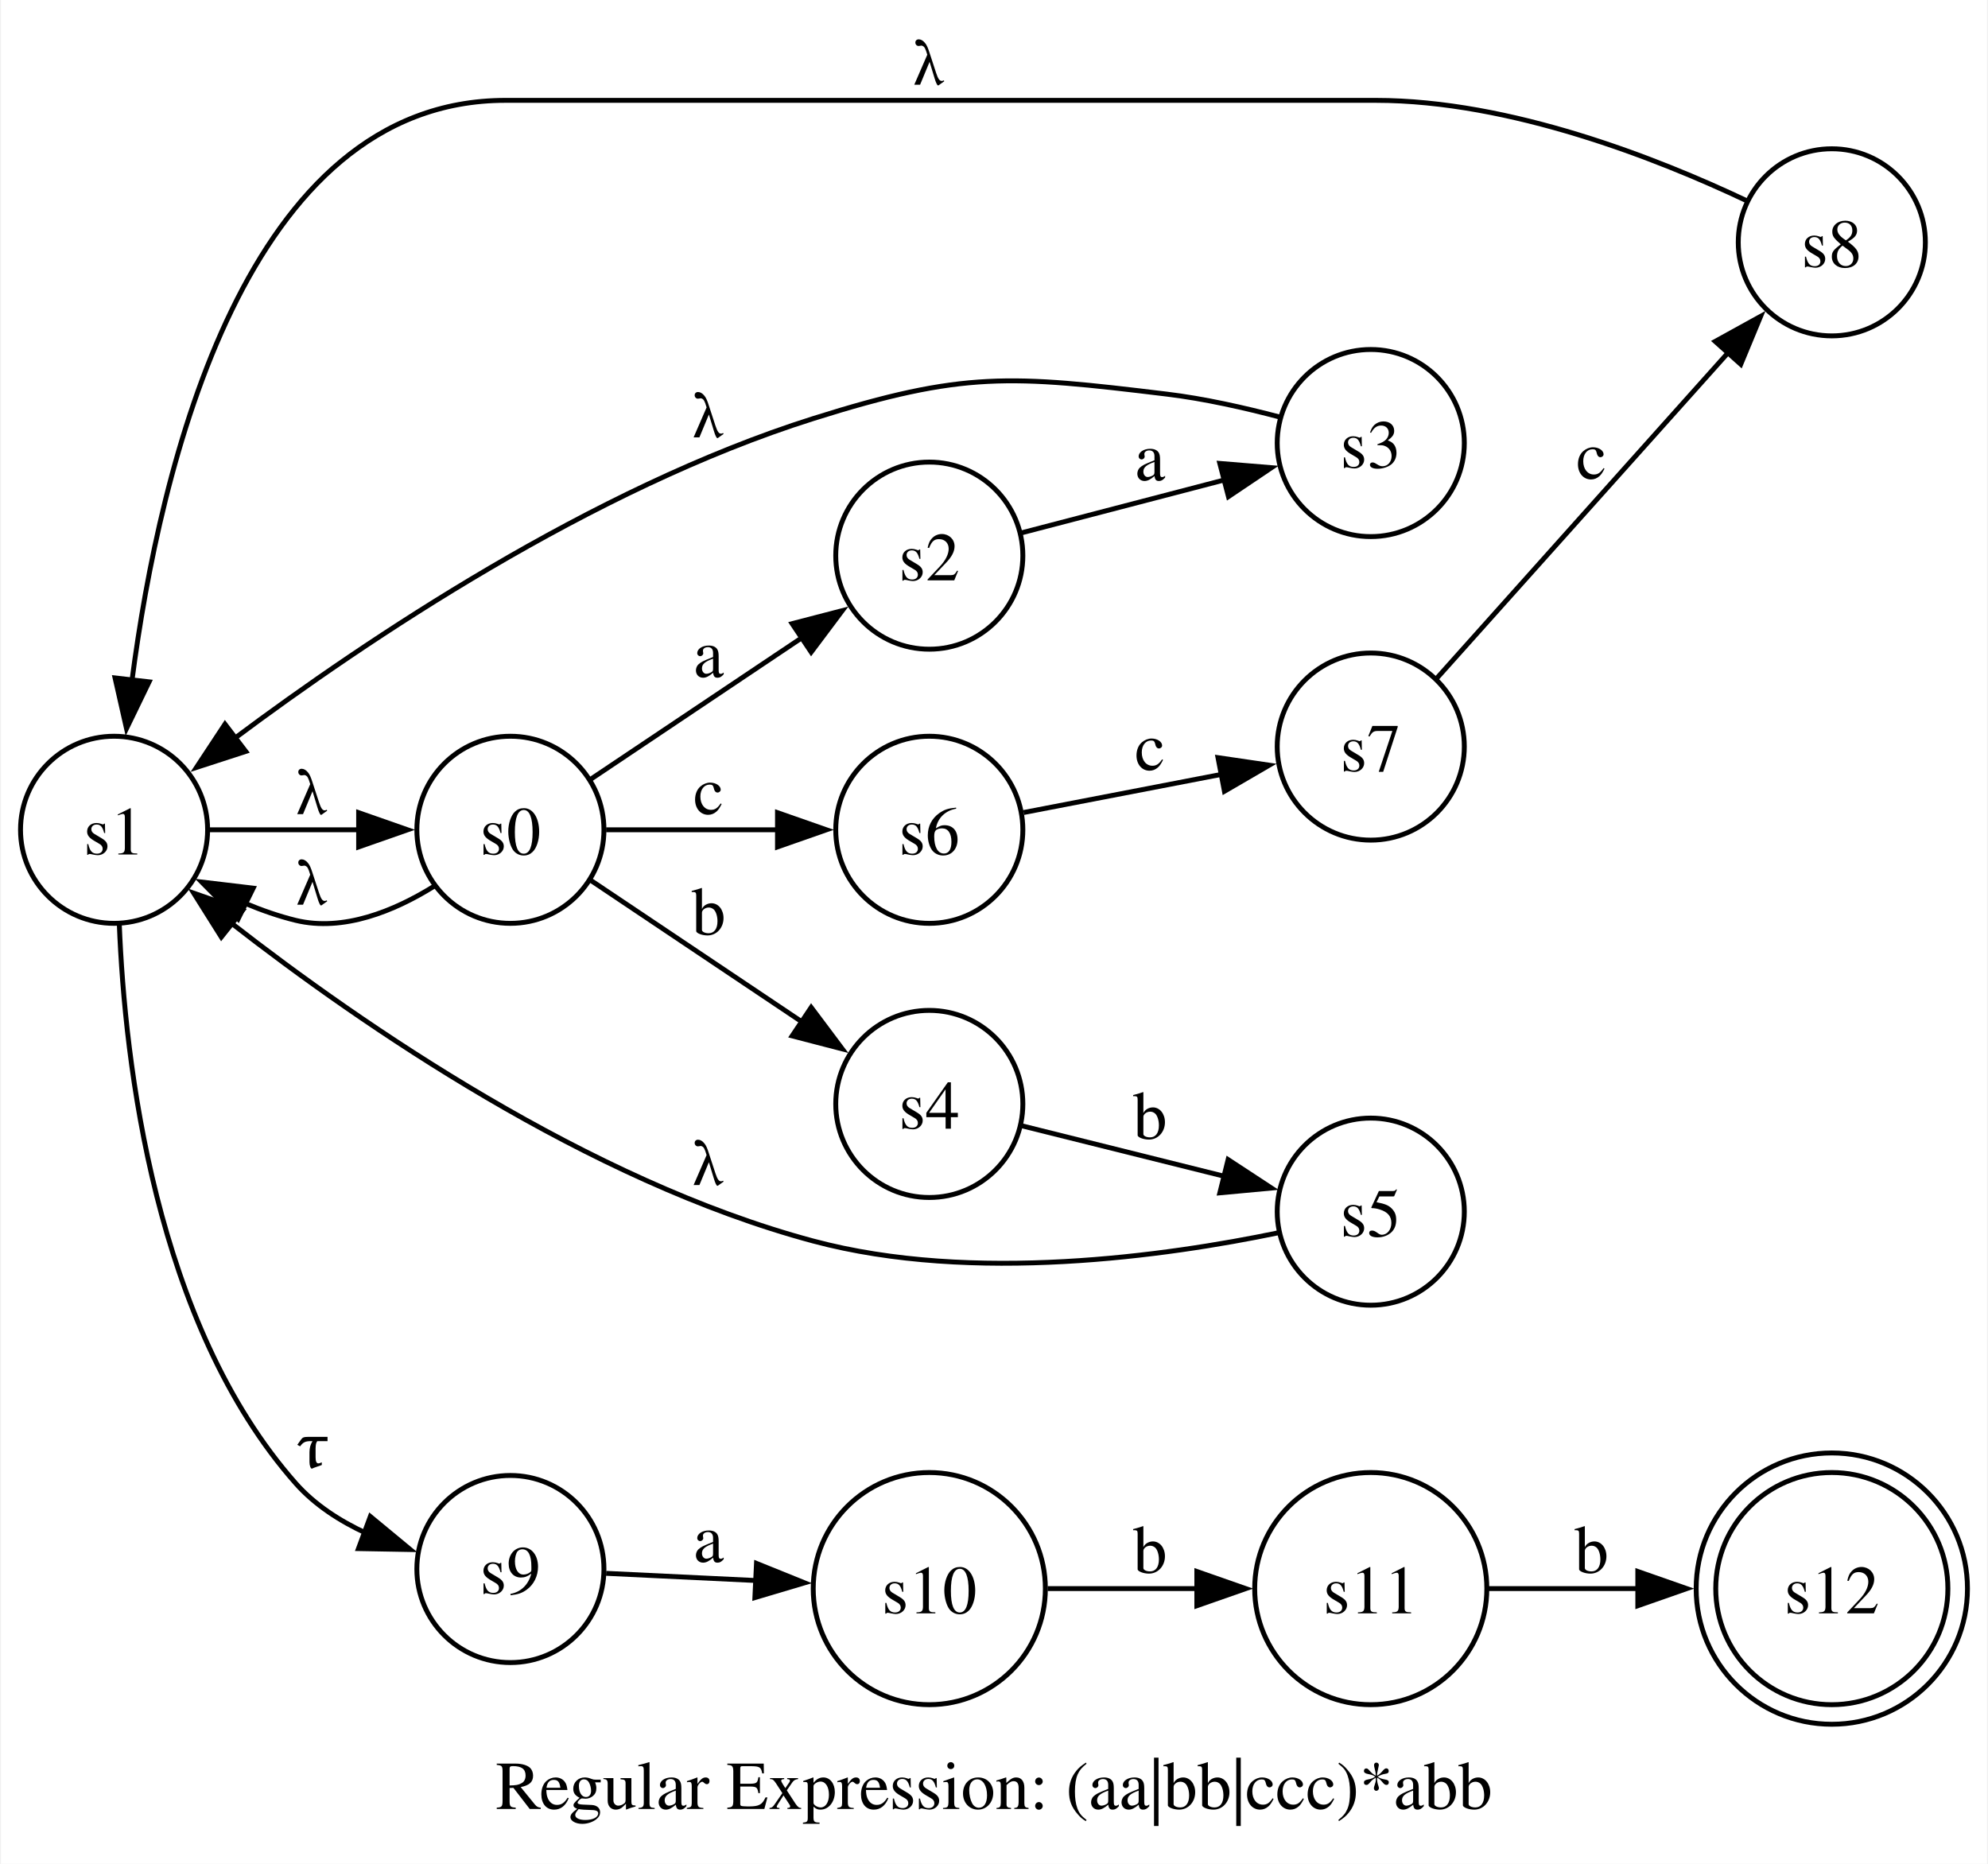
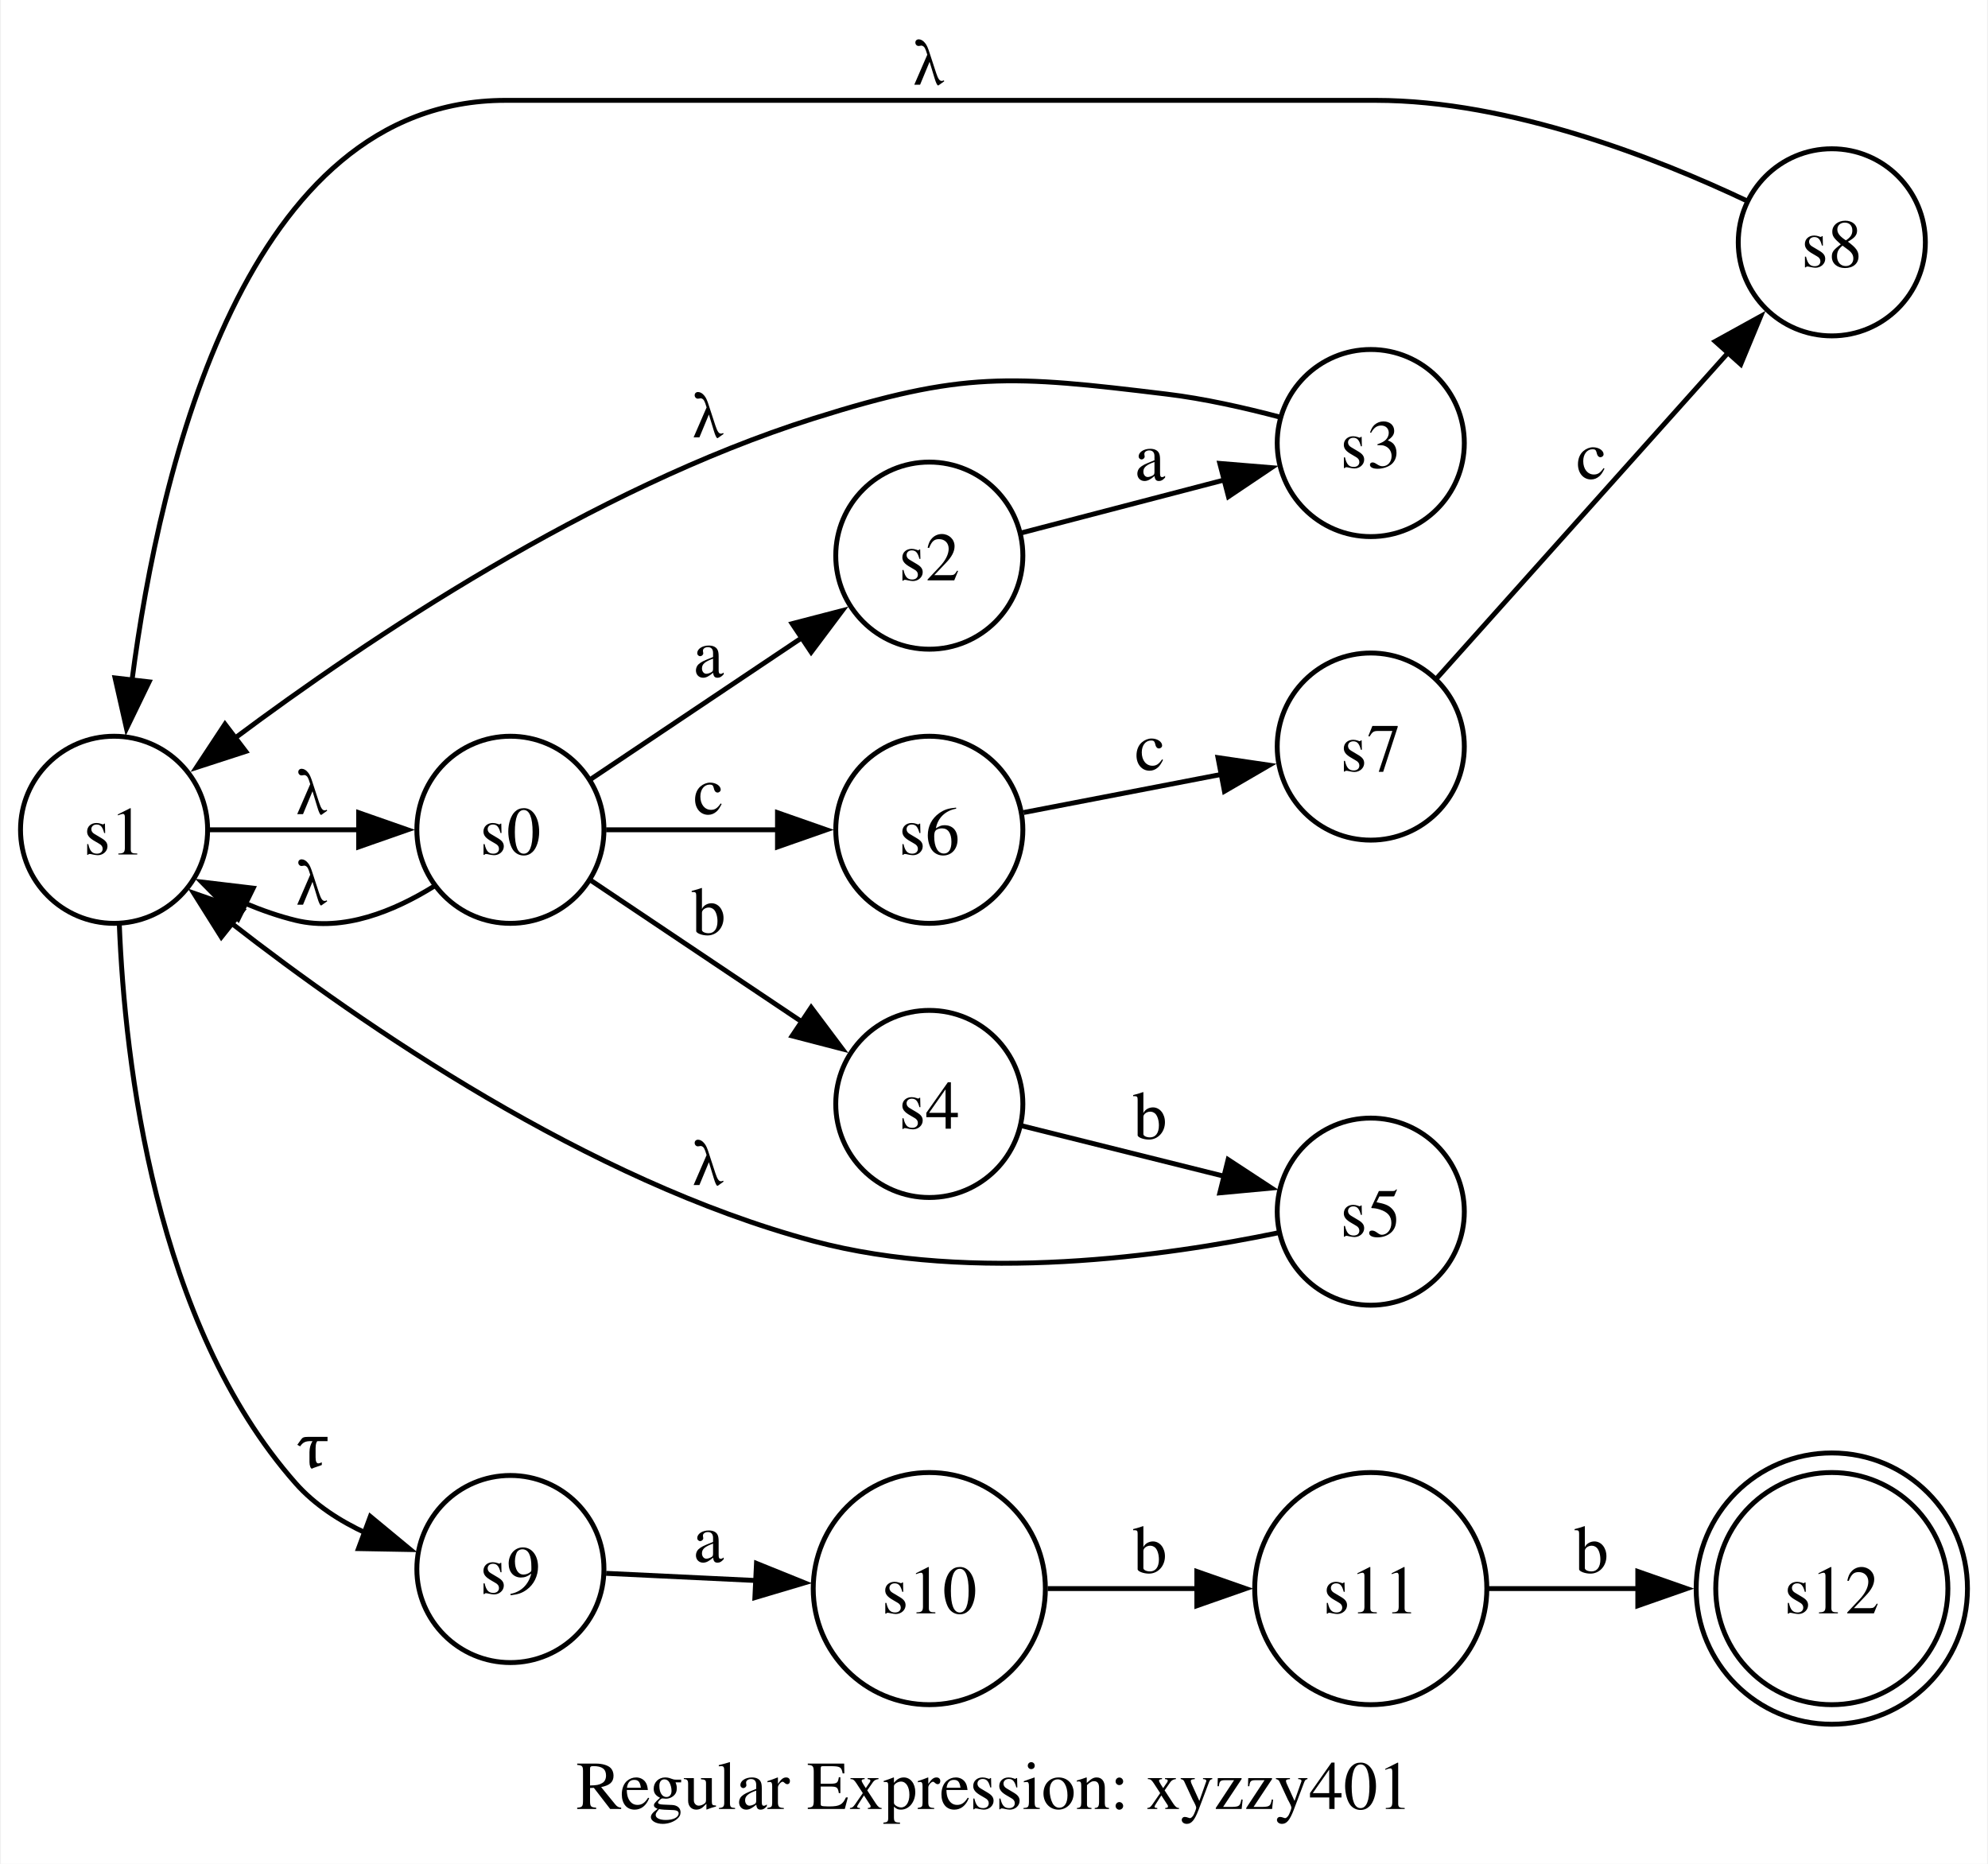
<svg xmlns="http://www.w3.org/2000/svg" width="384pt" height="360pt" viewBox="0.00 0.00 383.64 360.00">
  <g id="graph0" class="graph" transform="scale(0.945592 0.945592) rotate(0) translate(4 376.71)">
    <polygon fill="white" stroke="none" points="-4,4 -4,-376.71 401.71,-376.71 401.71,4 -4,4" />
-     <text text-anchor="middle" x="198.86" y="-7.2" font-family="Times,serif" font-size="14.00">Regular Expression: (aa|bb|ccc)*abb</text>
+     <text text-anchor="middle" x="198.86" y="-7.2" font-family="Times,serif" font-size="14.00">Regular Expression: xyzzy401</text>
    <g id="node1" class="node">
      <ellipse fill="none" stroke="black" cx="370" cy="-52.21" rx="23.71" ry="23.71" />
      <ellipse fill="none" stroke="black" cx="370" cy="-52.21" rx="27.71" ry="27.71" />
      <text text-anchor="middle" x="370" y="-47.16" font-family="Times,serif" font-size="14.00">s12</text>
    </g>
    <g id="node2" class="node">
      <ellipse fill="none" stroke="black" cx="100.07" cy="-207.21" rx="19.11" ry="19.11" />
      <text text-anchor="middle" x="100.07" y="-202.16" font-family="Times,serif" font-size="14.00">s0</text>
    </g>
    <g id="node3" class="node">
      <ellipse fill="none" stroke="black" cx="185.64" cy="-263.21" rx="19.11" ry="19.11" />
      <text text-anchor="middle" x="185.64" y="-258.16" font-family="Times,serif" font-size="14.00">s2</text>
    </g>
    <g id="edge1" class="edge">
      <path fill="none" stroke="black" d="M116.4,-217.49C128.58,-225.64 145.84,-237.21 159.96,-246.67" />
      <polygon fill="black" stroke="black" points="157.62,-249.32 167.87,-251.98 161.51,-243.5 157.62,-249.32" />
      <text text-anchor="middle" x="140.56" y="-238.41" font-family="Times,serif" font-size="14.00">a</text>
    </g>
    <g id="node4" class="node">
      <ellipse fill="none" stroke="black" cx="185.64" cy="-151.21" rx="19.11" ry="19.11" />
      <text text-anchor="middle" x="185.64" y="-146.16" font-family="Times,serif" font-size="14.00">s4</text>
    </g>
    <g id="edge2" class="edge">
      <path fill="none" stroke="black" d="M116.4,-196.94C128.58,-188.78 145.84,-177.21 159.96,-167.75" />
      <polygon fill="black" stroke="black" points="161.51,-170.93 167.87,-162.45 157.62,-165.11 161.51,-170.93" />
      <text text-anchor="middle" x="140.56" y="-185.77" font-family="Times,serif" font-size="14.00">b</text>
    </g>
    <g id="node5" class="node">
      <ellipse fill="none" stroke="black" cx="185.64" cy="-207.21" rx="19.11" ry="19.11" />
      <text text-anchor="middle" x="185.64" y="-202.16" font-family="Times,serif" font-size="14.00">s6</text>
    </g>
    <g id="edge3" class="edge">
      <path fill="none" stroke="black" d="M119.62,-207.21C130.01,-207.21 143.2,-207.21 154.99,-207.21" />
      <polygon fill="black" stroke="black" points="154.63,-210.71 164.63,-207.21 154.63,-203.71 154.63,-210.71" />
      <text text-anchor="middle" x="140.56" y="-210.41" font-family="Times,serif" font-size="14.00">c</text>
    </g>
    <g id="node6" class="node">
      <ellipse fill="none" stroke="black" cx="19.11" cy="-207.21" rx="19.11" ry="19.11" />
      <text text-anchor="middle" x="19.11" y="-202.16" font-family="Times,serif" font-size="14.00">s1</text>
    </g>
    <g id="edge4" class="edge">
      <path fill="none" stroke="black" d="M84.43,-195.65C76.34,-190.62 65.98,-186.36 56.22,-188.71 52.77,-189.55 49.28,-190.77 45.89,-192.19" />
      <polygon fill="black" stroke="black" points="44.45,-189 37.01,-196.54 47.53,-195.29 44.45,-189" />
      <text text-anchor="middle" x="59.59" y="-191.91" font-family="Times,serif" font-size="14.00">λ</text>
    </g>
    <g id="node8" class="node">
      <ellipse fill="none" stroke="black" cx="275.82" cy="-286.21" rx="19.11" ry="19.11" />
      <text text-anchor="middle" x="275.82" y="-281.16" font-family="Times,serif" font-size="14.00">s3</text>
    </g>
    <g id="edge7" class="edge">
      <path fill="none" stroke="black" d="M204.49,-267.87C216.44,-270.99 232.44,-275.16 246.16,-278.74" />
      <polygon fill="black" stroke="black" points="244.98,-282.05 255.54,-281.18 246.75,-275.27 244.98,-282.05" />
      <text text-anchor="middle" x="230.73" y="-278.6" font-family="Times,serif" font-size="14.00">a</text>
    </g>
    <g id="node9" class="node">
      <ellipse fill="none" stroke="black" cx="275.82" cy="-129.21" rx="19.11" ry="19.11" />
      <text text-anchor="middle" x="275.82" y="-124.16" font-family="Times,serif" font-size="14.00">s5</text>
    </g>
    <g id="edge9" class="edge">
      <path fill="none" stroke="black" d="M204.49,-146.76C216.44,-143.78 232.44,-139.79 246.16,-136.37" />
      <polygon fill="black" stroke="black" points="246.68,-139.84 255.54,-134.03 244.99,-133.05 246.68,-139.84" />
      <text text-anchor="middle" x="230.73" y="-144.07" font-family="Times,serif" font-size="14.00">b</text>
    </g>
    <g id="node10" class="node">
      <ellipse fill="none" stroke="black" cx="275.82" cy="-224.21" rx="19.11" ry="19.11" />
      <text text-anchor="middle" x="275.82" y="-219.16" font-family="Times,serif" font-size="14.00">s7</text>
    </g>
    <g id="edge11" class="edge">
      <path fill="none" stroke="black" d="M204.91,-210.74C216.62,-212.99 232.07,-215.97 245.47,-218.56" />
      <polygon fill="black" stroke="black" points="244.61,-221.95 255.09,-220.41 245.93,-215.08 244.61,-221.95" />
      <text text-anchor="middle" x="230.73" y="-219.42" font-family="Times,serif" font-size="14.00">c</text>
    </g>
    <g id="edge5" class="edge">
      <path fill="none" stroke="black" d="M38.42,-207.21C47.53,-207.21 58.76,-207.21 69.08,-207.21" />
      <polygon fill="black" stroke="black" points="69.07,-210.71 79.07,-207.21 69.07,-203.71 69.07,-210.71" />
      <text text-anchor="middle" x="59.59" y="-210.41" font-family="Times,serif" font-size="14.00">λ</text>
    </g>
    <g id="node7" class="node">
      <ellipse fill="none" stroke="black" cx="100.07" cy="-56.21" rx="19.11" ry="19.11" />
      <text text-anchor="middle" x="100.07" y="-51.16" font-family="Times,serif" font-size="14.00">s9</text>
    </g>
    <g id="edge6" class="edge">
      <path fill="none" stroke="black" d="M20.18,-187.94C21.31,-159.53 27.44,-106.28 56.22,-73.71 60.11,-69.31 65.27,-65.99 70.67,-63.5" />
      <polygon fill="black" stroke="black" points="71.46,-66.94 79.62,-60.19 69.03,-60.38 71.46,-66.94" />
      <text text-anchor="middle" x="59.59" y="-76.91" font-family="Times,serif" font-size="14.00">τ</text>
    </g>
    <g id="node12" class="node">
      <ellipse fill="none" stroke="black" cx="185.64" cy="-52.21" rx="23.71" ry="23.71" />
      <text text-anchor="middle" x="185.64" y="-47.16" font-family="Times,serif" font-size="14.00">s10</text>
    </g>
    <g id="edge14" class="edge">
      <path fill="none" stroke="black" d="M119.62,-55.33C128.63,-54.89 139.76,-54.36 150.25,-53.86" />
      <polygon fill="black" stroke="black" points="150.34,-57.36 160.16,-53.39 150.01,-50.37 150.34,-57.36" />
      <text text-anchor="middle" x="140.56" y="-57.65" font-family="Times,serif" font-size="14.00">a</text>
    </g>
    <g id="edge8" class="edge">
      <path fill="none" stroke="black" d="M257.16,-291.54C250.06,-293.41 241.77,-295.29 234.11,-296.21 202.18,-300.08 192.6,-300.89 161.93,-291.21 116.72,-276.96 70.63,-245.98 43.74,-225.89" />
      <polygon fill="black" stroke="black" points="46.01,-223.22 35.94,-219.95 41.77,-228.79 46.01,-223.22" />
      <text text-anchor="middle" x="140.56" y="-287.37" font-family="Times,serif" font-size="14.00">λ</text>
    </g>
    <g id="edge10" class="edge">
      <path fill="none" stroke="black" d="M256.87,-124.88C234.29,-120.19 194.54,-114.48 161.93,-123.21 115.89,-135.54 69.73,-167.38 43.09,-188.13" />
      <polygon fill="black" stroke="black" points="41.02,-185.3 35.38,-194.27 45.38,-190.78 41.02,-185.3" />
      <text text-anchor="middle" x="140.56" y="-134.64" font-family="Times,serif" font-size="14.00">λ</text>
    </g>
    <g id="node11" class="node">
      <ellipse fill="none" stroke="black" cx="370" cy="-327.21" rx="19.11" ry="19.11" />
      <text text-anchor="middle" x="370" y="-322.16" font-family="Times,serif" font-size="14.00">s8</text>
    </g>
    <g id="edge12" class="edge">
      <path fill="none" stroke="black" d="M289.25,-238.1C304.58,-255.23 330.82,-284.55 348.99,-304.86" />
      <polygon fill="black" stroke="black" points="346.18,-306.97 355.46,-312.09 351.4,-302.3 346.18,-306.97" />
      <text text-anchor="middle" x="320.91" y="-278.91" font-family="Times,serif" font-size="14.00">c</text>
    </g>
    <g id="edge13" class="edge">
      <path fill="none" stroke="black" d="M352.5,-335.76C334.43,-344.31 304.33,-356.21 276.82,-356.21 99.07,-356.21 99.07,-356.21 99.07,-356.21 45.95,-356.21 28.46,-281.37 22.78,-237.77" />
      <polygon fill="black" stroke="black" points="26.27,-237.43 21.65,-227.89 19.31,-238.23 26.27,-237.43" />
      <text text-anchor="middle" x="185.64" y="-359.41" font-family="Times,serif" font-size="14.00">λ</text>
    </g>
    <g id="node13" class="node">
      <ellipse fill="none" stroke="black" cx="275.82" cy="-52.21" rx="23.71" ry="23.71" />
      <text text-anchor="middle" x="275.82" y="-47.16" font-family="Times,serif" font-size="14.00">s11</text>
    </g>
    <g id="edge15" class="edge">
      <path fill="none" stroke="black" d="M209.81,-52.21C219.23,-52.21 230.3,-52.21 240.62,-52.21" />
      <polygon fill="black" stroke="black" points="240.29,-55.71 250.29,-52.21 240.29,-48.71 240.29,-55.71" />
      <text text-anchor="middle" x="230.73" y="-55.41" font-family="Times,serif" font-size="14.00">b</text>
    </g>
    <g id="edge16" class="edge">
      <path fill="none" stroke="black" d="M299.61,-52.21C308.9,-52.21 319.92,-52.21 330.4,-52.21" />
      <polygon fill="black" stroke="black" points="330.37,-55.71 340.37,-52.21 330.37,-48.71 330.37,-55.71" />
      <text text-anchor="middle" x="320.91" y="-55.41" font-family="Times,serif" font-size="14.00">b</text>
    </g>
  </g>
</svg>
